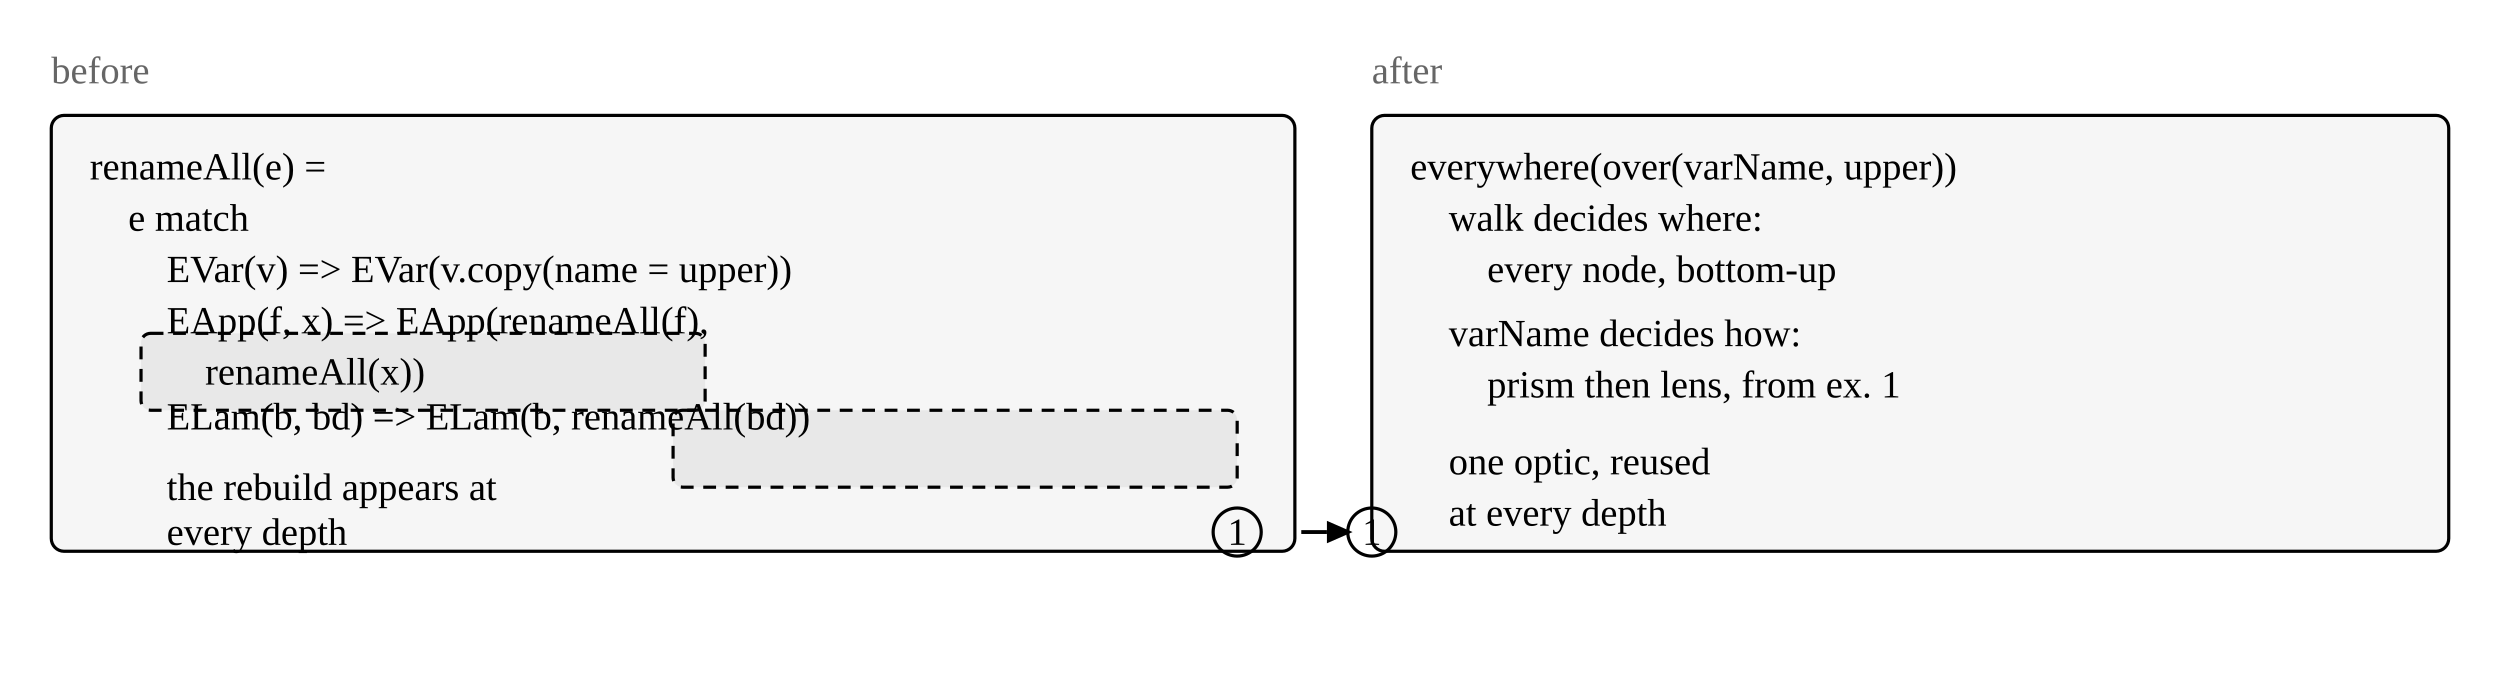
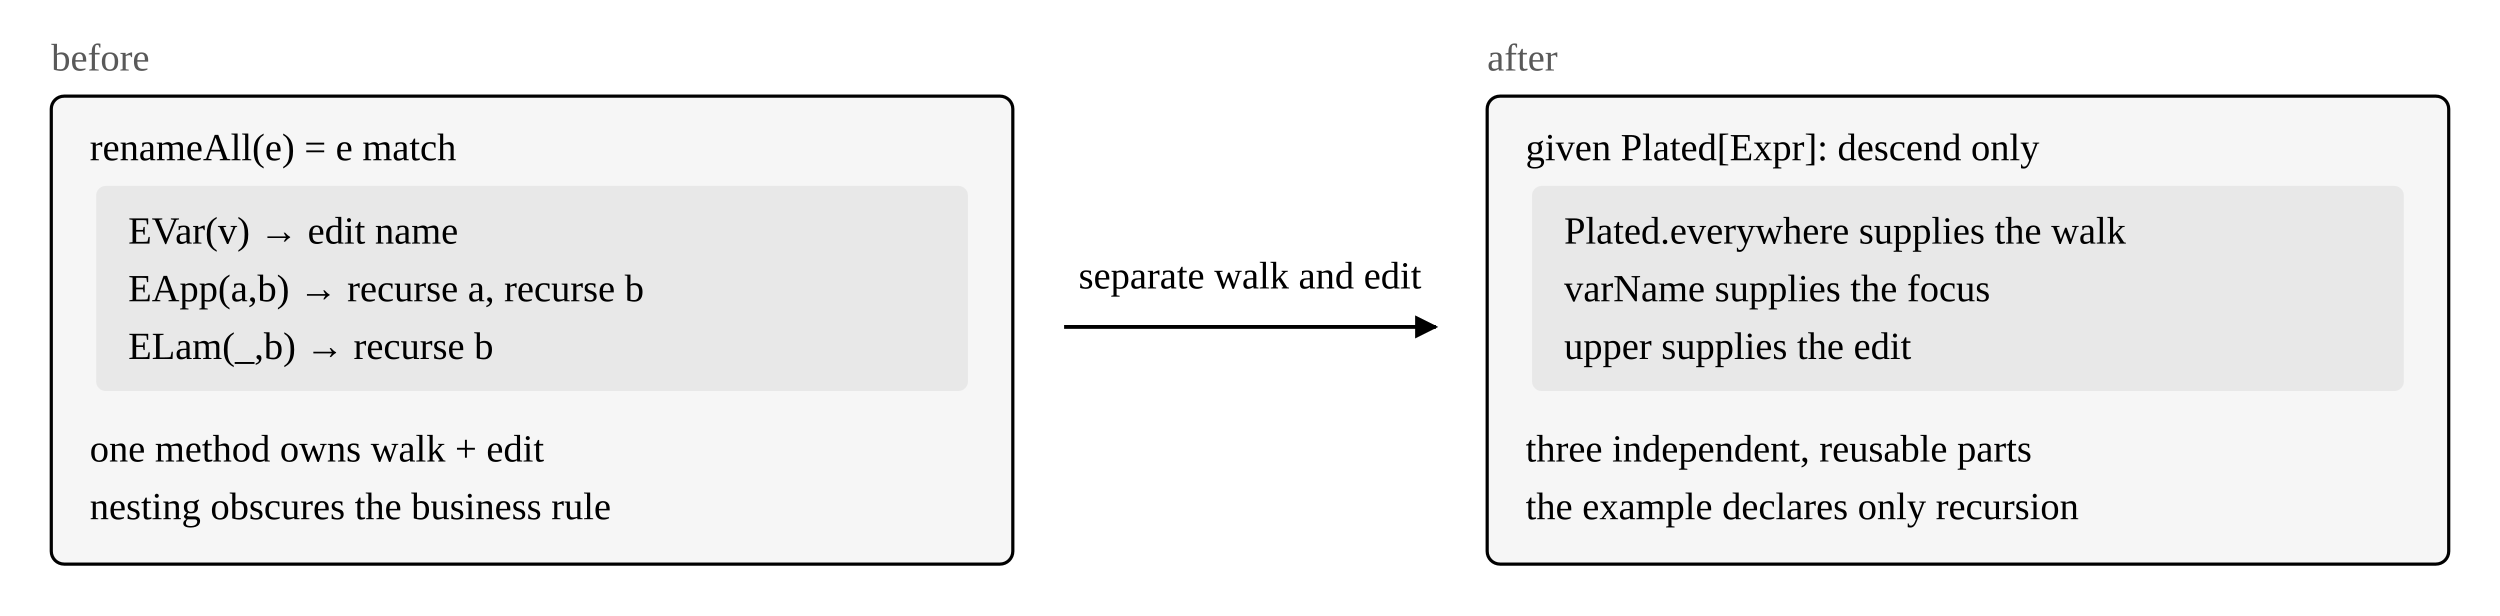
- <svg xmlns="http://www.w3.org/2000/svg" viewBox="0 0 780 216" role="img" aria-labelledby="d2-title" style="width:100%;height:auto;font-family:inherit;font-variant-ligatures:none;font-feature-settings:'calt' 0">
-   <g fill="currentColor" font-size="12" opacity=".6">
-     <text x="16" y="26">before</text>
-     <text x="428" y="26">after</text>
+ <svg xmlns="http://www.w3.org/2000/svg" viewBox="0 0 780 192" role="img" aria-labelledby="d2-title" style="width:100%;height:auto;font-family:inherit;font-variant-ligatures:none">
+   <defs>
+     <marker id="d2-arrow" viewBox="0 0 10 10" refX="9" refY="5" markerWidth="6" markerHeight="6" orient="auto-start-reverse">
+       <path d="M0 0 L10 5 L0 10 Z" fill="currentColor" />
+     </marker>
+   </defs>
+   <g fill="currentColor" font-size="12" opacity=".65">
+     <text x="16" y="22">before</text>
+     <text x="464" y="22">after</text>
  </g>
  <g fill="rgba(128,128,128,.07)" stroke="currentColor" stroke-width="1">
-     <rect x="16" y="36" width="388" height="136" rx="4" />
-     <rect x="428" y="36" width="336" height="136" rx="4" />
+     <rect x="16" y="30" width="300" height="146" rx="4" />
+     <rect x="464" y="30" width="300" height="146" rx="4" />
  </g>
-   <g fill="rgba(128,128,128,.12)" stroke="currentColor" stroke-width="1" stroke-dasharray="4 3">
-     <rect x="44" y="104" width="176" height="24" rx="3" />
-     <rect x="210" y="128" width="176" height="24" rx="3" />
+   <g fill="rgba(128,128,128,.12)">
+     <rect x="30" y="58" width="272" height="64" rx="3" />
+     <rect x="478" y="58" width="272" height="64" rx="3" />
  </g>
  <g fill="currentColor" font-size="12">
-     <text x="28" y="56">renameAll(e) =</text>
-     <text x="40" y="72">e match</text>
-     <text x="52" y="88">EVar(v) =&gt; EVar(v.copy(name = upper))</text>
-     <text x="52" y="104">EApp(f, x) =&gt; EApp(renameAll(f),</text>
-     <text x="64" y="120">renameAll(x))</text>
-     <text x="52" y="134">ELam(b, bd) =&gt; ELam(b, renameAll(bd))</text>
-     <text x="52" y="156">the rebuild appears at</text>
-     <text x="52" y="170">every depth</text>
-     <text x="440" y="56">everywhere(over(varName, upper))</text>
-     <text x="452" y="72">walk decides where:</text>
-     <text x="464" y="88">every node, bottom-up</text>
-     <text x="452" y="108">varName decides how:</text>
-     <text x="464" y="124">prism then lens, from ex. 1</text>
-     <text x="452" y="148">one optic, reused</text>
-     <text x="452" y="164">at every depth</text>
+     <text x="28" y="50">renameAll(e) = e match</text>
+     <text x="40" y="76">EVar(v) → edit name</text>
+     <text x="40" y="94">EApp(a,b) → recurse a, recurse b</text>
+     <text x="40" y="112">ELam(_,b) → recurse b</text>
+     <text x="28" y="144">one method owns walk + edit</text>
+     <text x="28" y="162">nesting obscures the business rule</text>
+     <text x="476" y="50">given Plated[Expr]: descend only</text>
+     <text x="488" y="76">Plated.everywhere supplies the walk</text>
+     <text x="488" y="94">varName supplies the focus</text>
+     <text x="488" y="112">upper supplies the edit</text>
+     <text x="476" y="144">three independent, reusable parts</text>
+     <text x="476" y="162">the example declares only recursion</text>
  </g>
-   <g fill="none" stroke="currentColor" stroke-width="1">
-     <circle cx="386" cy="166" r="7.5" />
-     <circle cx="428" cy="166" r="7.5" />
-   </g>
-   <g fill="currentColor" font-size="12" text-anchor="middle">
-     <text x="386" y="170">1</text>
-     <text x="428" y="170">1</text>
-   </g>
-   <g fill="none" stroke="currentColor" stroke-width="1.2">
-     <path d="M406 166 H414" />
-   </g>
-   <g fill="currentColor">
-     <path d="M414 162.5 L422 166 L414 169.5 Z" />
-   </g>
+   <path d="M332 102 H448" fill="none" stroke="currentColor" stroke-width="1.2" marker-end="url(#d2-arrow)" />
+   <text x="390" y="90" fill="currentColor" font-size="12" text-anchor="middle">separate walk and edit</text>
</svg>
